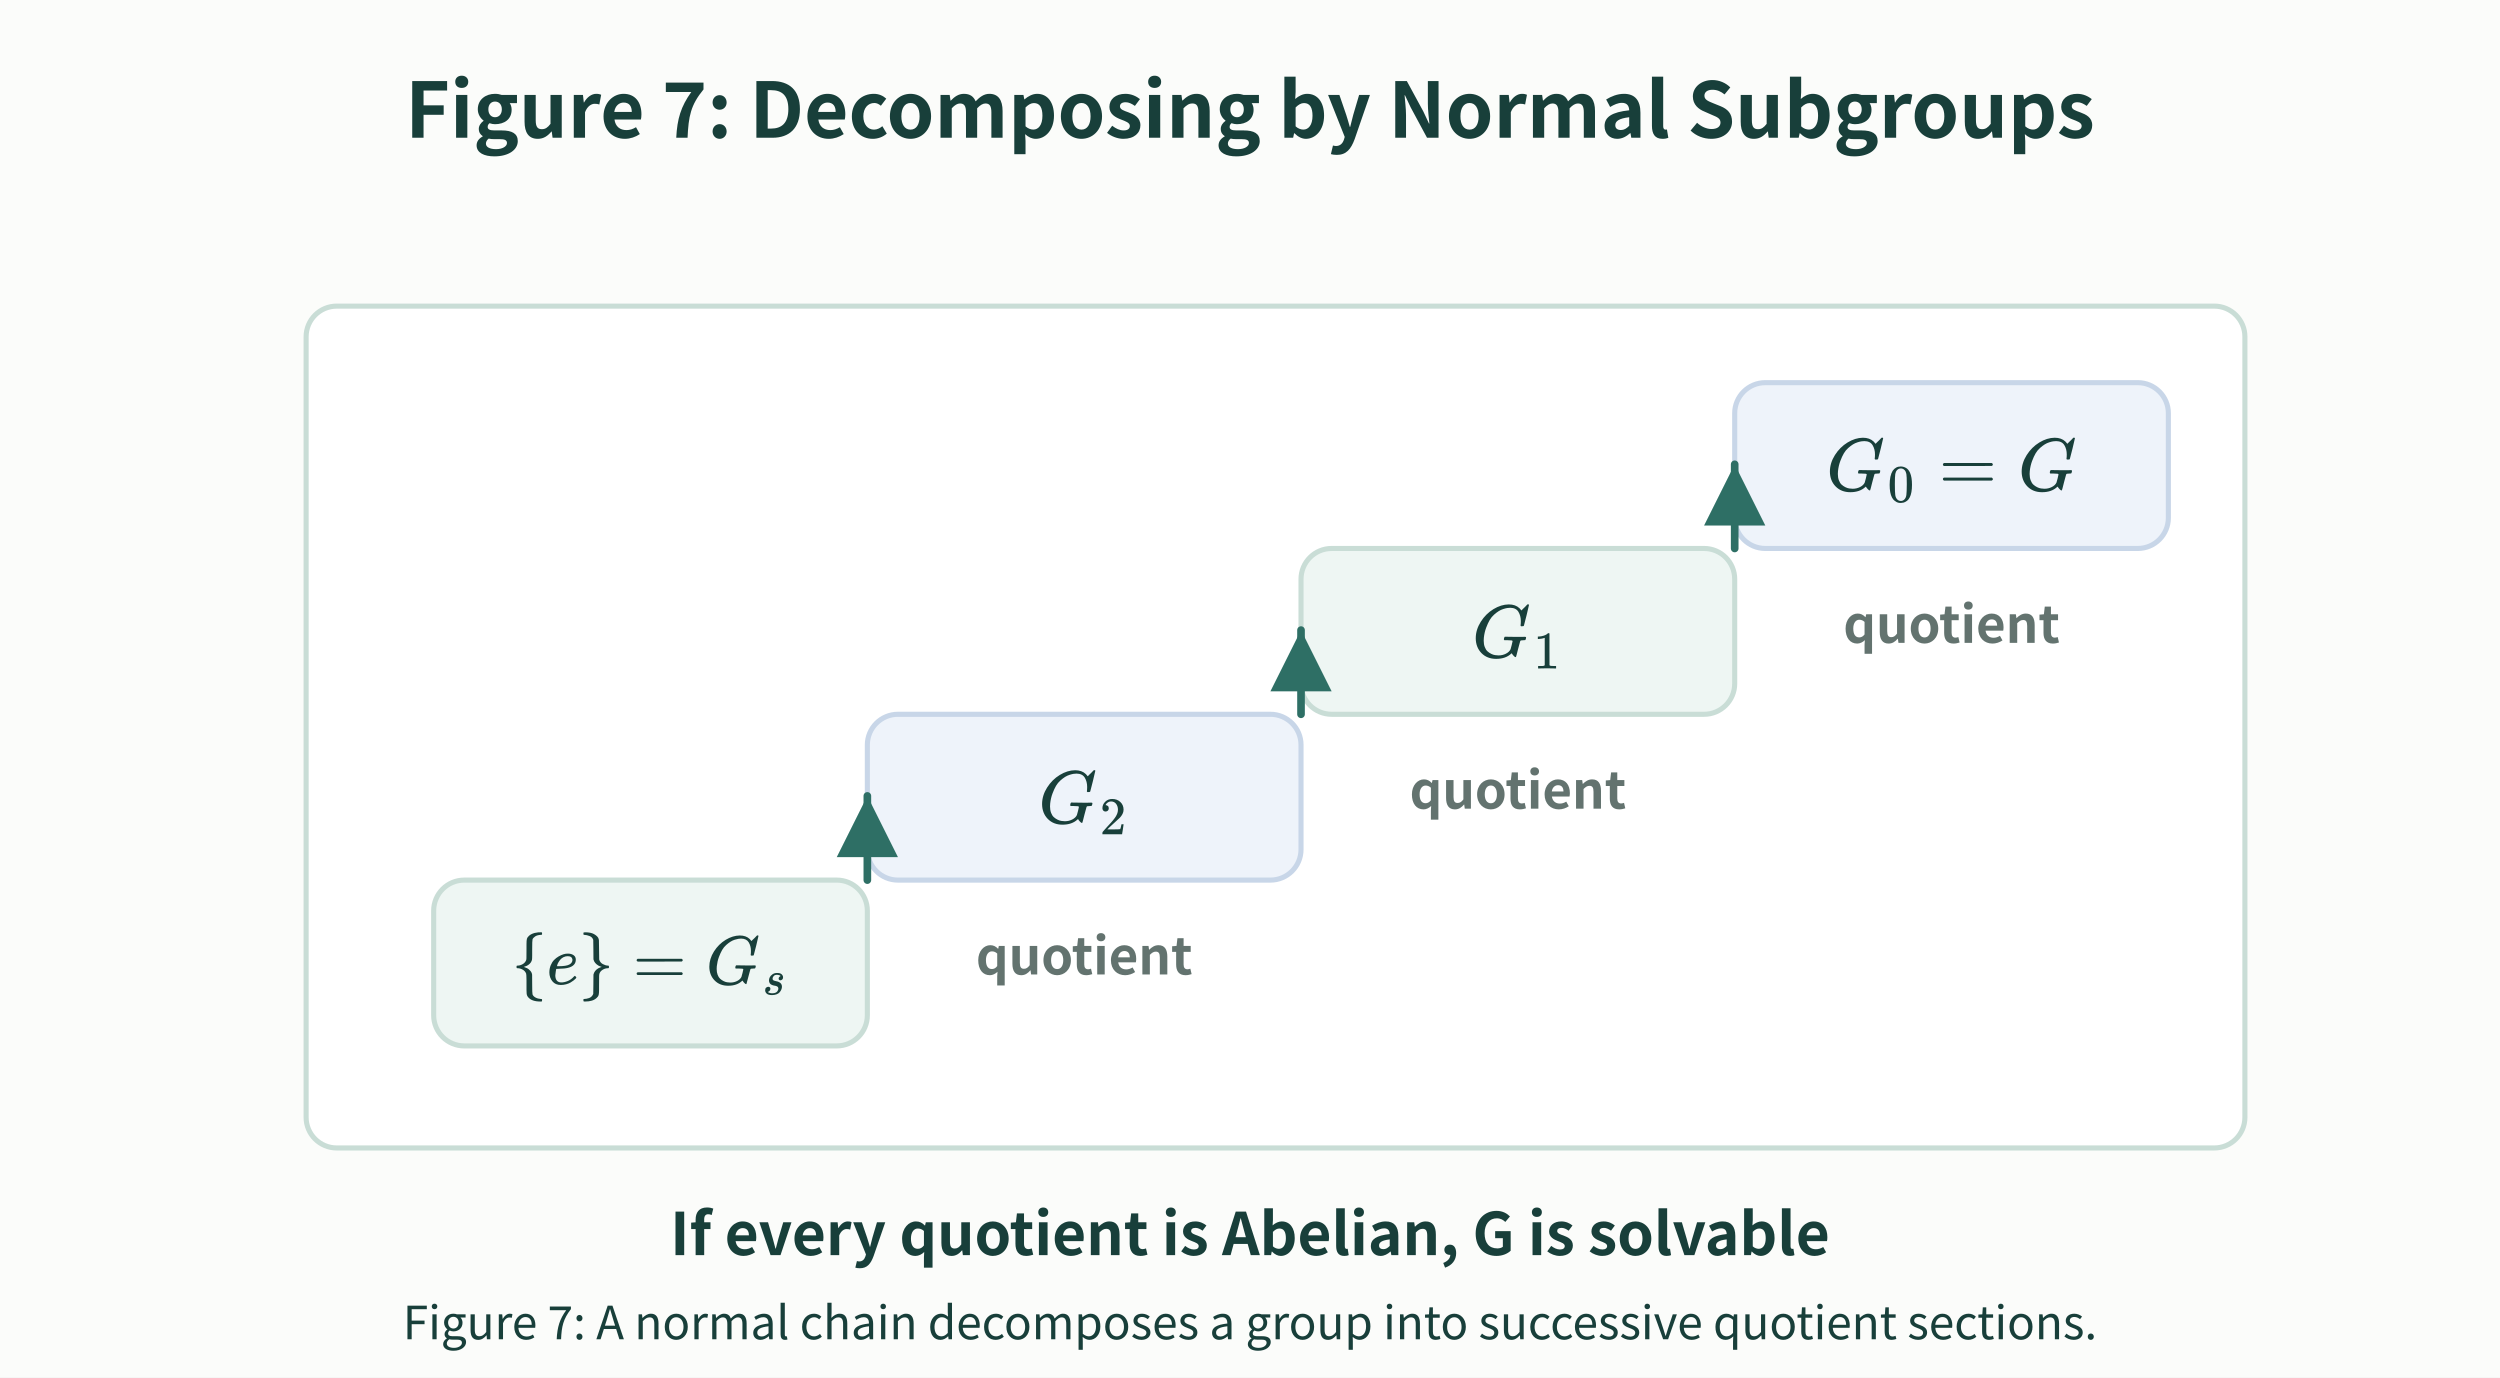
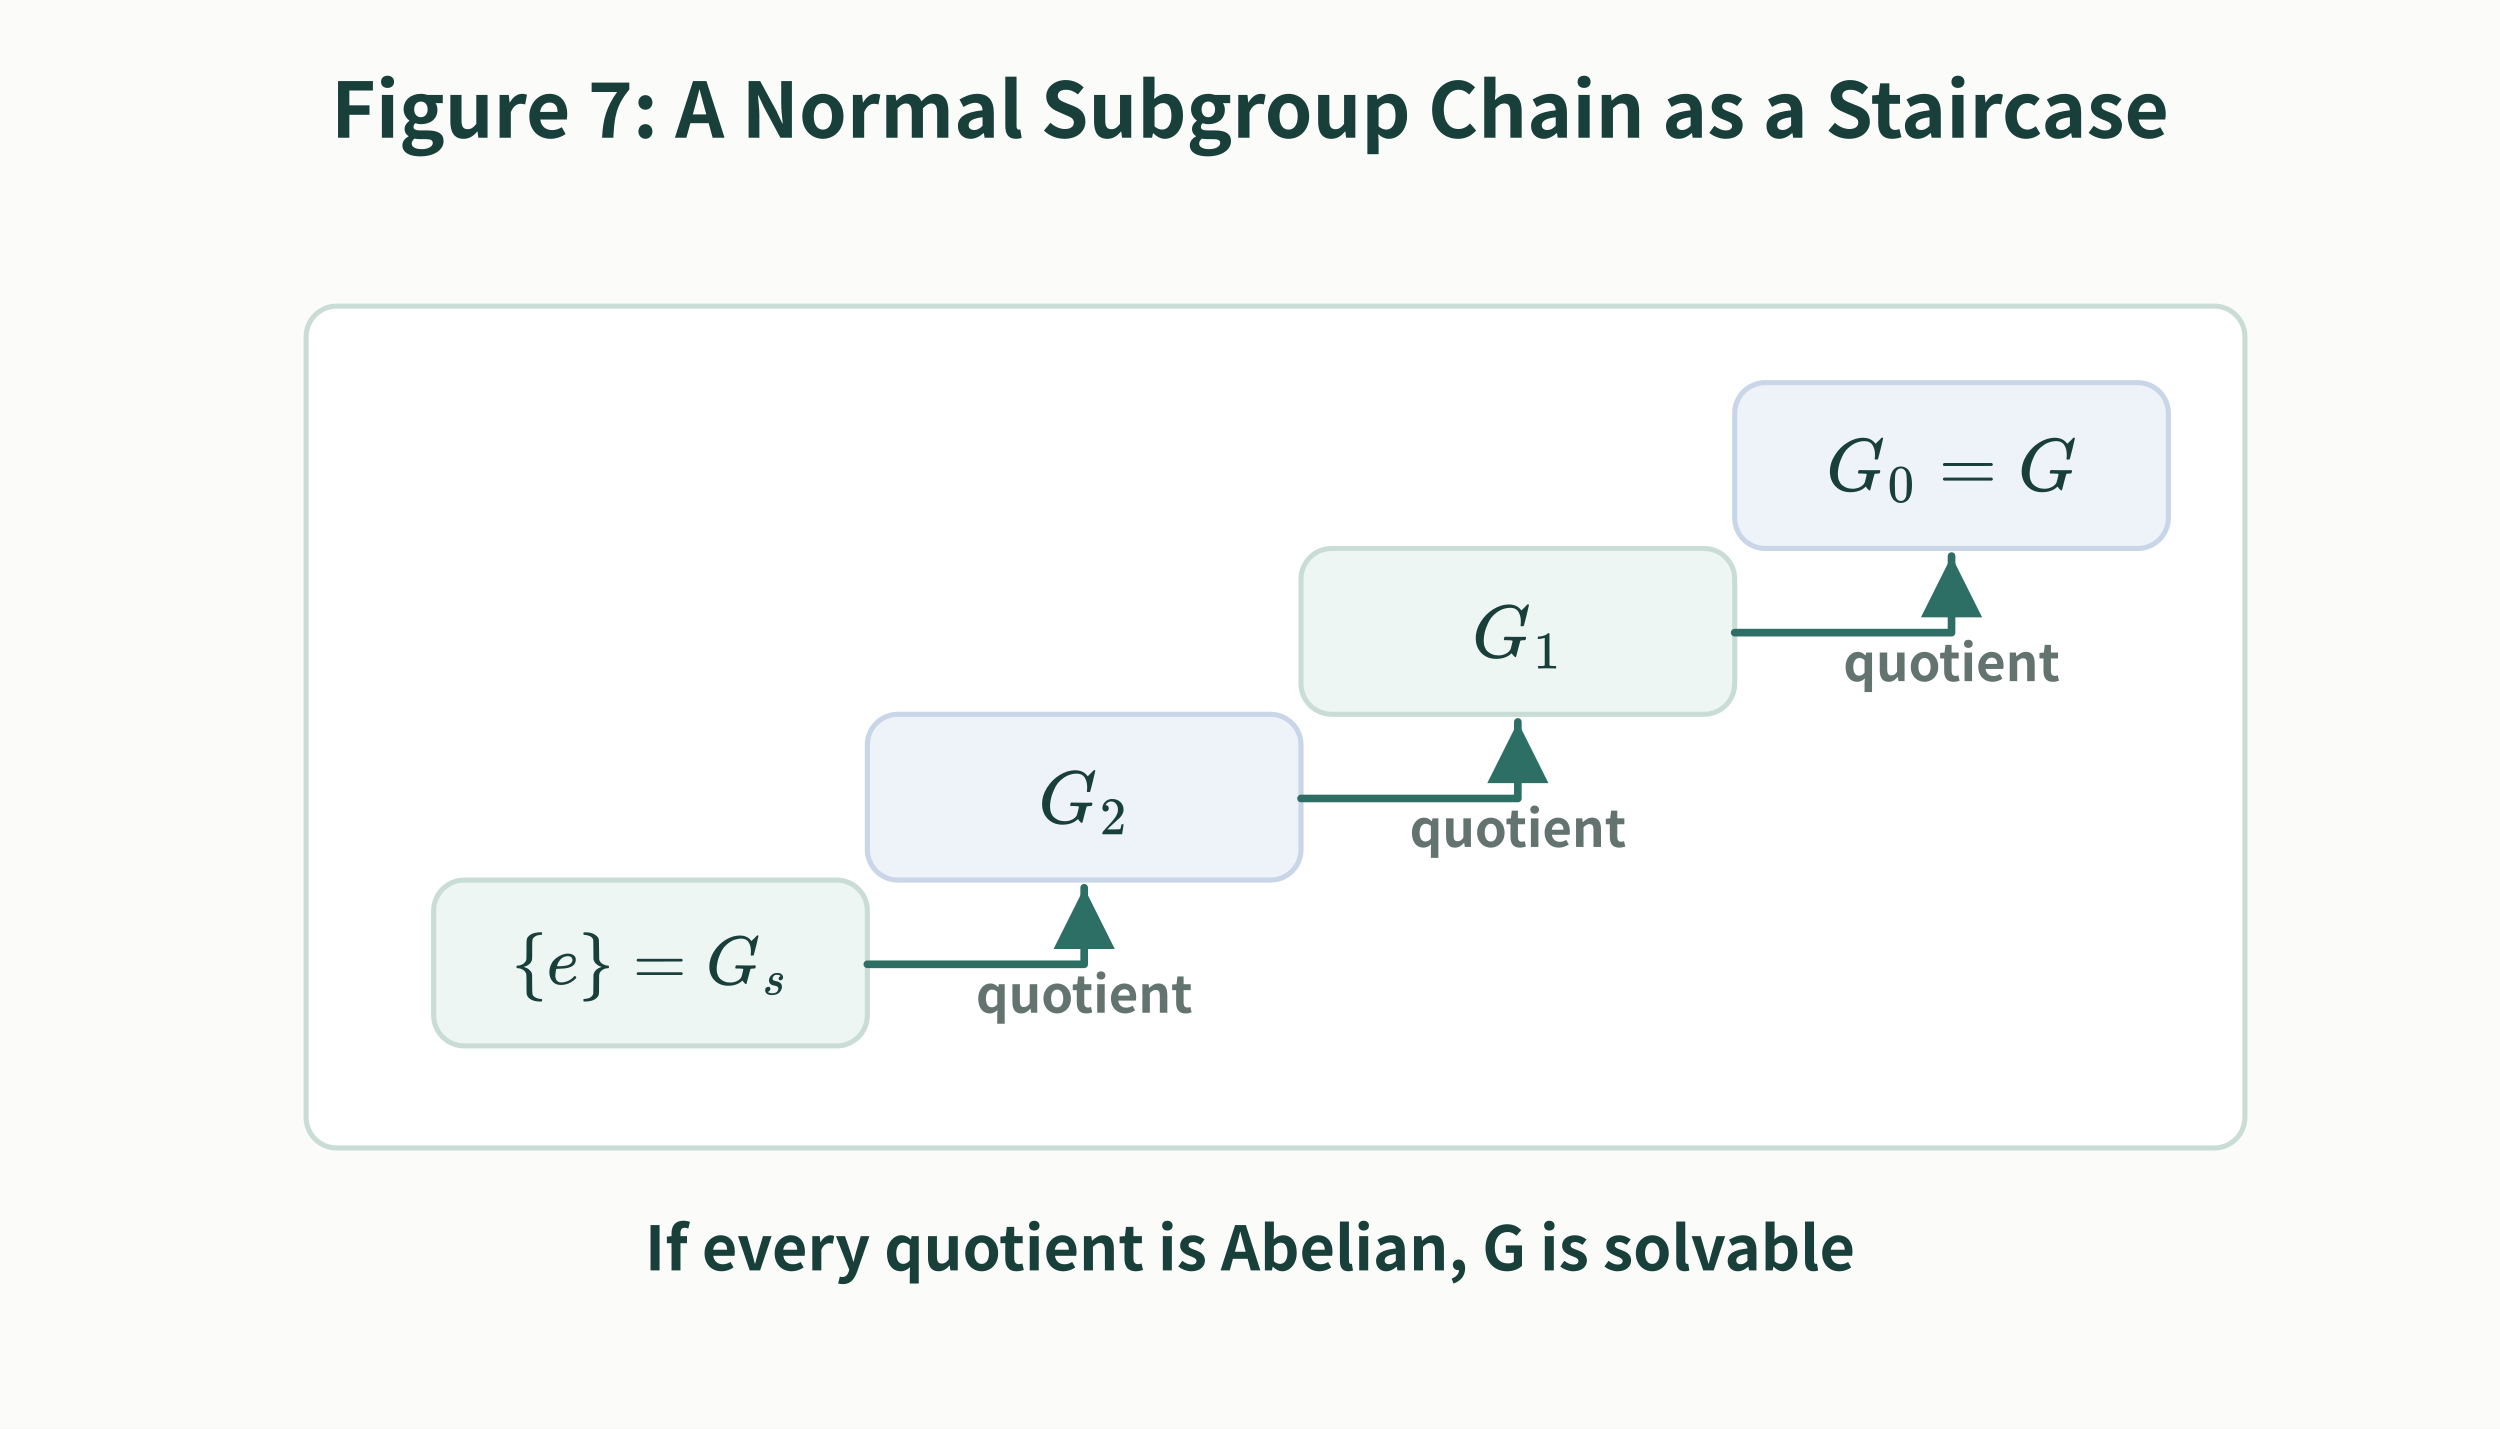
- <svg xmlns="http://www.w3.org/2000/svg" width="980" height="540" viewBox="0 0 980 540" role="img" aria-label="Figure 7: Decomposing by Normal Subgroups">
+ <svg xmlns="http://www.w3.org/2000/svg" width="980" height="560" viewBox="0 0 980 560" role="img" aria-label="Figure 7: A Normal Subgroup Chain as a Staircase">
  <rect width="100%" height="100%" fill="#fbfcfa" />
  <defs>
    <marker id="arrow" markerWidth="12" markerHeight="12" refX="10" refY="6" orient="auto">
      <path d="M2,2 L10,6 L2,10 Z" fill="#2e6f65" />
    </marker>
+     <marker id="arrowStart" markerWidth="12" markerHeight="12" refX="2" refY="6" orient="auto">
+       <path d="M10,2 L2,6 L10,10 Z" fill="#2e6f65" />
+     </marker>
+     <marker id="arrowRed" markerWidth="12" markerHeight="12" refX="10" refY="6" orient="auto">
+       <path d="M2,2 L10,6 L2,10 Z" fill="#b85c5c" />
+     </marker>
+     <marker id="arrowStartRed" markerWidth="12" markerHeight="12" refX="2" refY="6" orient="auto">
+       <path d="M10,2 L2,6 L10,10 Z" fill="#b85c5c" />
+     </marker>
    <filter id="shadow" x="-20%" y="-20%" width="140%" height="140%">
      <feDropShadow dx="0" dy="3" stdDeviation="4" flood-color="#12332f" flood-opacity="0.12" />
    </filter>
  </defs>
-   <text x="490.0" y="54" font-family="Microsoft YaHei, Noto Sans CJK SC, Arial, sans-serif" font-size="30" font-weight="700" fill="#183f3a" text-anchor="middle">Figure 7: Decomposing by Normal Subgroups</text>
+   <text x="490.0" y="54" font-family="Microsoft YaHei, Noto Sans CJK SC, Arial, sans-serif" font-size="30" font-weight="700" fill="#183f3a" text-anchor="middle">Figure 7: A Normal Subgroup Chain as a Staircase</text>
  <rect x="120" y="120" width="760" height="330" rx="12" fill="#fff" stroke="#c9ddd6" stroke-width="2" />
  <rect x="170" y="345" width="170" height="65" rx="12" fill="#eef6f3" stroke="#c9ddd6" stroke-width="2" />
  <rect x="340" y="280" width="170" height="65" rx="12" fill="#eef3fa" stroke="#c8d6e8" stroke-width="2" />
  <rect x="510" y="215" width="170" height="65" rx="12" fill="#eef6f3" stroke="#c9ddd6" stroke-width="2" />
  <rect x="680" y="150" width="170" height="65" rx="12" fill="#eef3fa" stroke="#c8d6e8" stroke-width="2" />
  <svg x="200.70" y="365.46" width="108.60" height="27.14" viewBox="0 -750 4000.2 1000" color="#183f3a" overflow="visible">
    <g stroke="currentColor" fill="currentColor" stroke-width="0" transform="scale(1,-1)">
      <g data-mml-node="math">
        <g data-mml-node="mo">
          <path data-c="7B" d="M434 -231Q434 -244 428 -250H410Q281 -250 230 -184Q225 -177 222 -172T217 -161T213 -148T211 -133T210 -111T209 -84T209 -47T209 0Q209 21 209 53Q208 142 204 153Q203 154 203 155Q189 191 153 211T82 231Q71 231 68 234T65 250T68 266T82 269Q116 269 152 289T203 345Q208 356 208 377T209 529V579Q209 634 215 656T244 698Q270 724 324 740Q361 748 377 749Q379 749 390 749T408 750H428Q434 744 434 732Q434 719 431 716Q429 713 415 713Q362 710 332 689T296 647Q291 634 291 499V417Q291 370 288 353T271 314Q240 271 184 255L170 250L184 245Q202 239 220 230T262 196T290 137Q291 131 291 1Q291 -134 296 -147Q306 -174 339 -192T415 -213Q429 -213 431 -216Q434 -219 434 -231Z" />
        </g>
        <g data-mml-node="mi" transform="translate(500,0)">
          <path data-c="1D452" d="M39 168Q39 225 58 272T107 350T174 402T244 433T307 442H310Q355 442 388 420T421 355Q421 265 310 237Q261 224 176 223Q139 223 138 221Q138 219 132 186T125 128Q125 81 146 54T209 26T302 45T394 111Q403 121 406 121Q410 121 419 112T429 98T420 82T390 55T344 24T281 -1T205 -11Q126 -11 83 42T39 168ZM373 353Q367 405 305 405Q272 405 244 391T199 357T170 316T154 280T149 261Q149 260 169 260Q282 260 327 284T373 353Z" />
        </g>
        <g data-mml-node="mo" transform="translate(966,0)">
          <path data-c="7D" d="M65 731Q65 745 68 747T88 750Q171 750 216 725T279 670Q288 649 289 635T291 501Q292 362 293 357Q306 312 345 291T417 269Q428 269 431 266T434 250T431 234T417 231Q380 231 345 210T298 157Q293 143 292 121T291 -28V-79Q291 -134 285 -156T256 -198Q202 -250 89 -250Q71 -250 68 -247T65 -230Q65 -224 65 -223T66 -218T69 -214T77 -213Q91 -213 108 -210T146 -200T183 -177T207 -139Q208 -134 209 3L210 139Q223 196 280 230Q315 247 330 250Q305 257 280 270Q225 304 212 352L210 362L209 498Q208 635 207 640Q195 680 154 696T77 713Q68 713 67 716T65 731Z" />
        </g>
        <g data-mml-node="mo" transform="translate(1743.8,0)">
          <path data-c="3D" d="M56 347Q56 360 70 367H707Q722 359 722 347Q722 336 708 328L390 327H72Q56 332 56 347ZM56 153Q56 168 72 173H708Q722 163 722 153Q722 140 707 133H70Q56 140 56 153Z" />
        </g>
        <g data-mml-node="msub" transform="translate(2799.6,0)">
          <g data-mml-node="mi">
            <path data-c="1D43A" d="M50 252Q50 367 117 473T286 641T490 704Q580 704 633 653Q642 643 648 636T656 626L657 623Q660 623 684 649Q691 655 699 663T715 679T725 690L740 705H746Q760 705 760 698Q760 694 728 561Q692 422 692 421Q690 416 687 415T669 413H653Q647 419 647 422Q647 423 648 429T650 449T651 481Q651 552 619 605T510 659Q492 659 471 656T418 643T357 615T294 567T236 496T189 394T158 260Q156 242 156 221Q156 173 170 136T206 79T256 45T308 28T353 24Q407 24 452 47T514 106Q517 114 529 161T541 214Q541 222 528 224T468 227H431Q425 233 425 235T427 254Q431 267 437 273H454Q494 271 594 271Q634 271 659 271T695 272T707 272Q721 272 721 263Q721 261 719 249Q714 230 709 228Q706 227 694 227Q674 227 653 224Q646 221 643 215T629 164Q620 131 614 108Q589 6 586 3Q584 1 581 1Q571 1 553 21T530 52Q530 53 528 52T522 47Q448 -22 322 -22Q201 -22 126 55T50 252Z" />
          </g>
          <g data-mml-node="mi" transform="translate(819,-150) scale(0.707)">
            <path data-c="1D460" d="M131 289Q131 321 147 354T203 415T300 442Q362 442 390 415T419 355Q419 323 402 308T364 292Q351 292 340 300T328 326Q328 342 337 354T354 372T367 378Q368 378 368 379Q368 382 361 388T336 399T297 405Q249 405 227 379T204 326Q204 301 223 291T278 274T330 259Q396 230 396 163Q396 135 385 107T352 51T289 7T195 -10Q118 -10 86 19T53 87Q53 126 74 143T118 160Q133 160 146 151T160 120Q160 94 142 76T111 58Q109 57 108 57T107 55Q108 52 115 47T146 34T201 27Q237 27 263 38T301 66T318 97T323 122Q323 150 302 164T254 181T195 196T148 231Q131 256 131 289Z" />
          </g>
        </g>
      </g>
    </g>
  </svg>
  <svg x="407.02" y="301.90" width="35.96" height="25.14" viewBox="0 -705 1222.6 855" color="#183f3a" overflow="visible">
    <g stroke="currentColor" fill="currentColor" stroke-width="0" transform="scale(1,-1)">
      <g data-mml-node="math">
        <g data-mml-node="msub">
          <g data-mml-node="mi">
            <path data-c="1D43A" d="M50 252Q50 367 117 473T286 641T490 704Q580 704 633 653Q642 643 648 636T656 626L657 623Q660 623 684 649Q691 655 699 663T715 679T725 690L740 705H746Q760 705 760 698Q760 694 728 561Q692 422 692 421Q690 416 687 415T669 413H653Q647 419 647 422Q647 423 648 429T650 449T651 481Q651 552 619 605T510 659Q492 659 471 656T418 643T357 615T294 567T236 496T189 394T158 260Q156 242 156 221Q156 173 170 136T206 79T256 45T308 28T353 24Q407 24 452 47T514 106Q517 114 529 161T541 214Q541 222 528 224T468 227H431Q425 233 425 235T427 254Q431 267 437 273H454Q494 271 594 271Q634 271 659 271T695 272T707 272Q721 272 721 263Q721 261 719 249Q714 230 709 228Q706 227 694 227Q674 227 653 224Q646 221 643 215T629 164Q620 131 614 108Q589 6 586 3Q584 1 581 1Q571 1 553 21T530 52Q530 53 528 52T522 47Q448 -22 322 -22Q201 -22 126 55T50 252Z" />
          </g>
          <g data-mml-node="mn" transform="translate(819,-150) scale(0.707)">
            <path data-c="32" d="M109 429Q82 429 66 447T50 491Q50 562 103 614T235 666Q326 666 387 610T449 465Q449 422 429 383T381 315T301 241Q265 210 201 149L142 93L218 92Q375 92 385 97Q392 99 409 186V189H449V186Q448 183 436 95T421 3V0H50V19V31Q50 38 56 46T86 81Q115 113 136 137Q145 147 170 174T204 211T233 244T261 278T284 308T305 340T320 369T333 401T340 431T343 464Q343 527 309 573T212 619Q179 619 154 602T119 569T109 550Q109 549 114 549Q132 549 151 535T170 489Q170 464 154 447T109 429Z" />
          </g>
        </g>
      </g>
    </g>
  </svg>
  <svg x="577.02" y="236.90" width="35.96" height="25.14" viewBox="0 -705 1222.6 855" color="#183f3a" overflow="visible">
    <g stroke="currentColor" fill="currentColor" stroke-width="0" transform="scale(1,-1)">
      <g data-mml-node="math">
        <g data-mml-node="msub">
          <g data-mml-node="mi">
            <path data-c="1D43A" d="M50 252Q50 367 117 473T286 641T490 704Q580 704 633 653Q642 643 648 636T656 626L657 623Q660 623 684 649Q691 655 699 663T715 679T725 690L740 705H746Q760 705 760 698Q760 694 728 561Q692 422 692 421Q690 416 687 415T669 413H653Q647 419 647 422Q647 423 648 429T650 449T651 481Q651 552 619 605T510 659Q492 659 471 656T418 643T357 615T294 567T236 496T189 394T158 260Q156 242 156 221Q156 173 170 136T206 79T256 45T308 28T353 24Q407 24 452 47T514 106Q517 114 529 161T541 214Q541 222 528 224T468 227H431Q425 233 425 235T427 254Q431 267 437 273H454Q494 271 594 271Q634 271 659 271T695 272T707 272Q721 272 721 263Q721 261 719 249Q714 230 709 228Q706 227 694 227Q674 227 653 224Q646 221 643 215T629 164Q620 131 614 108Q589 6 586 3Q584 1 581 1Q571 1 553 21T530 52Q530 53 528 52T522 47Q448 -22 322 -22Q201 -22 126 55T50 252Z" />
          </g>
          <g data-mml-node="mn" transform="translate(819,-150) scale(0.707)">
            <path data-c="31" d="M213 578L200 573Q186 568 160 563T102 556H83V602H102Q149 604 189 617T245 641T273 663Q275 666 285 666Q294 666 302 660V361L303 61Q310 54 315 52T339 48T401 46H427V0H416Q395 3 257 3Q121 3 100 0H88V46H114Q136 46 152 46T177 47T193 50T201 52T207 57T213 61V578Z" />
          </g>
        </g>
      </g>
    </g>
  </svg>
  <svg x="715.85" y="171.56" width="98.29" height="25.61" viewBox="0 -705 3342.1 870.6" color="#183f3a" overflow="visible">
    <g stroke="currentColor" fill="currentColor" stroke-width="0" transform="scale(1,-1)">
      <g data-mml-node="math">
        <g data-mml-node="msub">
          <g data-mml-node="mi">
            <path data-c="1D43A" d="M50 252Q50 367 117 473T286 641T490 704Q580 704 633 653Q642 643 648 636T656 626L657 623Q660 623 684 649Q691 655 699 663T715 679T725 690L740 705H746Q760 705 760 698Q760 694 728 561Q692 422 692 421Q690 416 687 415T669 413H653Q647 419 647 422Q647 423 648 429T650 449T651 481Q651 552 619 605T510 659Q492 659 471 656T418 643T357 615T294 567T236 496T189 394T158 260Q156 242 156 221Q156 173 170 136T206 79T256 45T308 28T353 24Q407 24 452 47T514 106Q517 114 529 161T541 214Q541 222 528 224T468 227H431Q425 233 425 235T427 254Q431 267 437 273H454Q494 271 594 271Q634 271 659 271T695 272T707 272Q721 272 721 263Q721 261 719 249Q714 230 709 228Q706 227 694 227Q674 227 653 224Q646 221 643 215T629 164Q620 131 614 108Q589 6 586 3Q584 1 581 1Q571 1 553 21T530 52Q530 53 528 52T522 47Q448 -22 322 -22Q201 -22 126 55T50 252Z" />
          </g>
          <g data-mml-node="mn" transform="translate(819,-150) scale(0.707)">
            <path data-c="30" d="M96 585Q152 666 249 666Q297 666 345 640T423 548Q460 465 460 320Q460 165 417 83Q397 41 362 16T301 -15T250 -22Q224 -22 198 -16T137 16T82 83Q39 165 39 320Q39 494 96 585ZM321 597Q291 629 250 629Q208 629 178 597Q153 571 145 525T137 333Q137 175 145 125T181 46Q209 16 250 16Q290 16 318 46Q347 76 354 130T362 333Q362 478 354 524T321 597Z" />
          </g>
        </g>
        <g data-mml-node="mo" transform="translate(1500.3,0)">
          <path data-c="3D" d="M56 347Q56 360 70 367H707Q722 359 722 347Q722 336 708 328L390 327H72Q56 332 56 347ZM56 153Q56 168 72 173H708Q722 163 722 153Q722 140 707 133H70Q56 140 56 153Z" />
        </g>
        <g data-mml-node="mi" transform="translate(2556.1,0)">
          <path data-c="1D43A" d="M50 252Q50 367 117 473T286 641T490 704Q580 704 633 653Q642 643 648 636T656 626L657 623Q660 623 684 649Q691 655 699 663T715 679T725 690L740 705H746Q760 705 760 698Q760 694 728 561Q692 422 692 421Q690 416 687 415T669 413H653Q647 419 647 422Q647 423 648 429T650 449T651 481Q651 552 619 605T510 659Q492 659 471 656T418 643T357 615T294 567T236 496T189 394T158 260Q156 242 156 221Q156 173 170 136T206 79T256 45T308 28T353 24Q407 24 452 47T514 106Q517 114 529 161T541 214Q541 222 528 224T468 227H431Q425 233 425 235T427 254Q431 267 437 273H454Q494 271 594 271Q634 271 659 271T695 272T707 272Q721 272 721 263Q721 261 719 249Q714 230 709 228Q706 227 694 227Q674 227 653 224Q646 221 643 215T629 164Q620 131 614 108Q589 6 586 3Q584 1 581 1Q571 1 553 21T530 52Q530 53 528 52T522 47Q448 -22 322 -22Q201 -22 126 55T50 252Z" />
        </g>
      </g>
    </g>
  </svg>
-   <line x1="340" y1="345" x2="340" y2="312" stroke="#2e6f65" stroke-width="3" stroke-linecap="round" marker-end="url(#arrow)" />
-   <line x1="510" y1="280" x2="510" y2="247" stroke="#2e6f65" stroke-width="3" stroke-linecap="round" marker-end="url(#arrow)" />
-   <line x1="680" y1="215" x2="680" y2="182" stroke="#2e6f65" stroke-width="3" stroke-linecap="round" marker-end="url(#arrow)" />
-   <text x="425" y="382" font-family="Microsoft YaHei, Noto Sans CJK SC, Arial, sans-serif" font-size="20" font-weight="700" fill="#63736f" text-anchor="middle">quotient</text>
-   <text x="595" y="317" font-family="Microsoft YaHei, Noto Sans CJK SC, Arial, sans-serif" font-size="20" font-weight="700" fill="#63736f" text-anchor="middle">quotient</text>
-   <text x="765" y="252" font-family="Microsoft YaHei, Noto Sans CJK SC, Arial, sans-serif" font-size="20" font-weight="700" fill="#63736f" text-anchor="middle">quotient</text>
-   <text x="490" y="492" font-family="Microsoft YaHei, Noto Sans CJK SC, Arial, sans-serif" font-size="23" font-weight="700" fill="#183f3a" text-anchor="middle">If every quotient is Abelian, G is solvable</text>
-   <text x="490" y="525" font-family="Microsoft YaHei, Noto Sans CJK SC, Arial, sans-serif" font-size="18" font-weight="400" fill="#183f3a" text-anchor="middle">Figure 7: A normal chain decomposes a group into successive quotient sections.</text>
+   <path d="M340 378 L425 378 L425 348" fill="none" stroke="#2e6f65" stroke-width="3" stroke-linecap="round" stroke-linejoin="round" marker-end="url(#arrow)" />
+   <path d="M510 313 L595 313 L595 283" fill="none" stroke="#2e6f65" stroke-width="3" stroke-linecap="round" stroke-linejoin="round" marker-end="url(#arrow)" />
+   <path d="M680 248 L765 248 L765 218" fill="none" stroke="#2e6f65" stroke-width="3" stroke-linecap="round" stroke-linejoin="round" marker-end="url(#arrow)" />
+   <text x="425" y="397" font-family="Microsoft YaHei, Noto Sans CJK SC, Arial, sans-serif" font-size="20" font-weight="700" fill="#63736f" text-anchor="middle">quotient</text>
+   <text x="595" y="332" font-family="Microsoft YaHei, Noto Sans CJK SC, Arial, sans-serif" font-size="20" font-weight="700" fill="#63736f" text-anchor="middle">quotient</text>
+   <text x="765" y="267" font-family="Microsoft YaHei, Noto Sans CJK SC, Arial, sans-serif" font-size="20" font-weight="700" fill="#63736f" text-anchor="middle">quotient</text>
+   <text x="490" y="498" font-family="Microsoft YaHei, Noto Sans CJK SC, Arial, sans-serif" font-size="24" font-weight="700" fill="#183f3a" text-anchor="middle">If every quotient is Abelian, G is solvable</text>
</svg>
